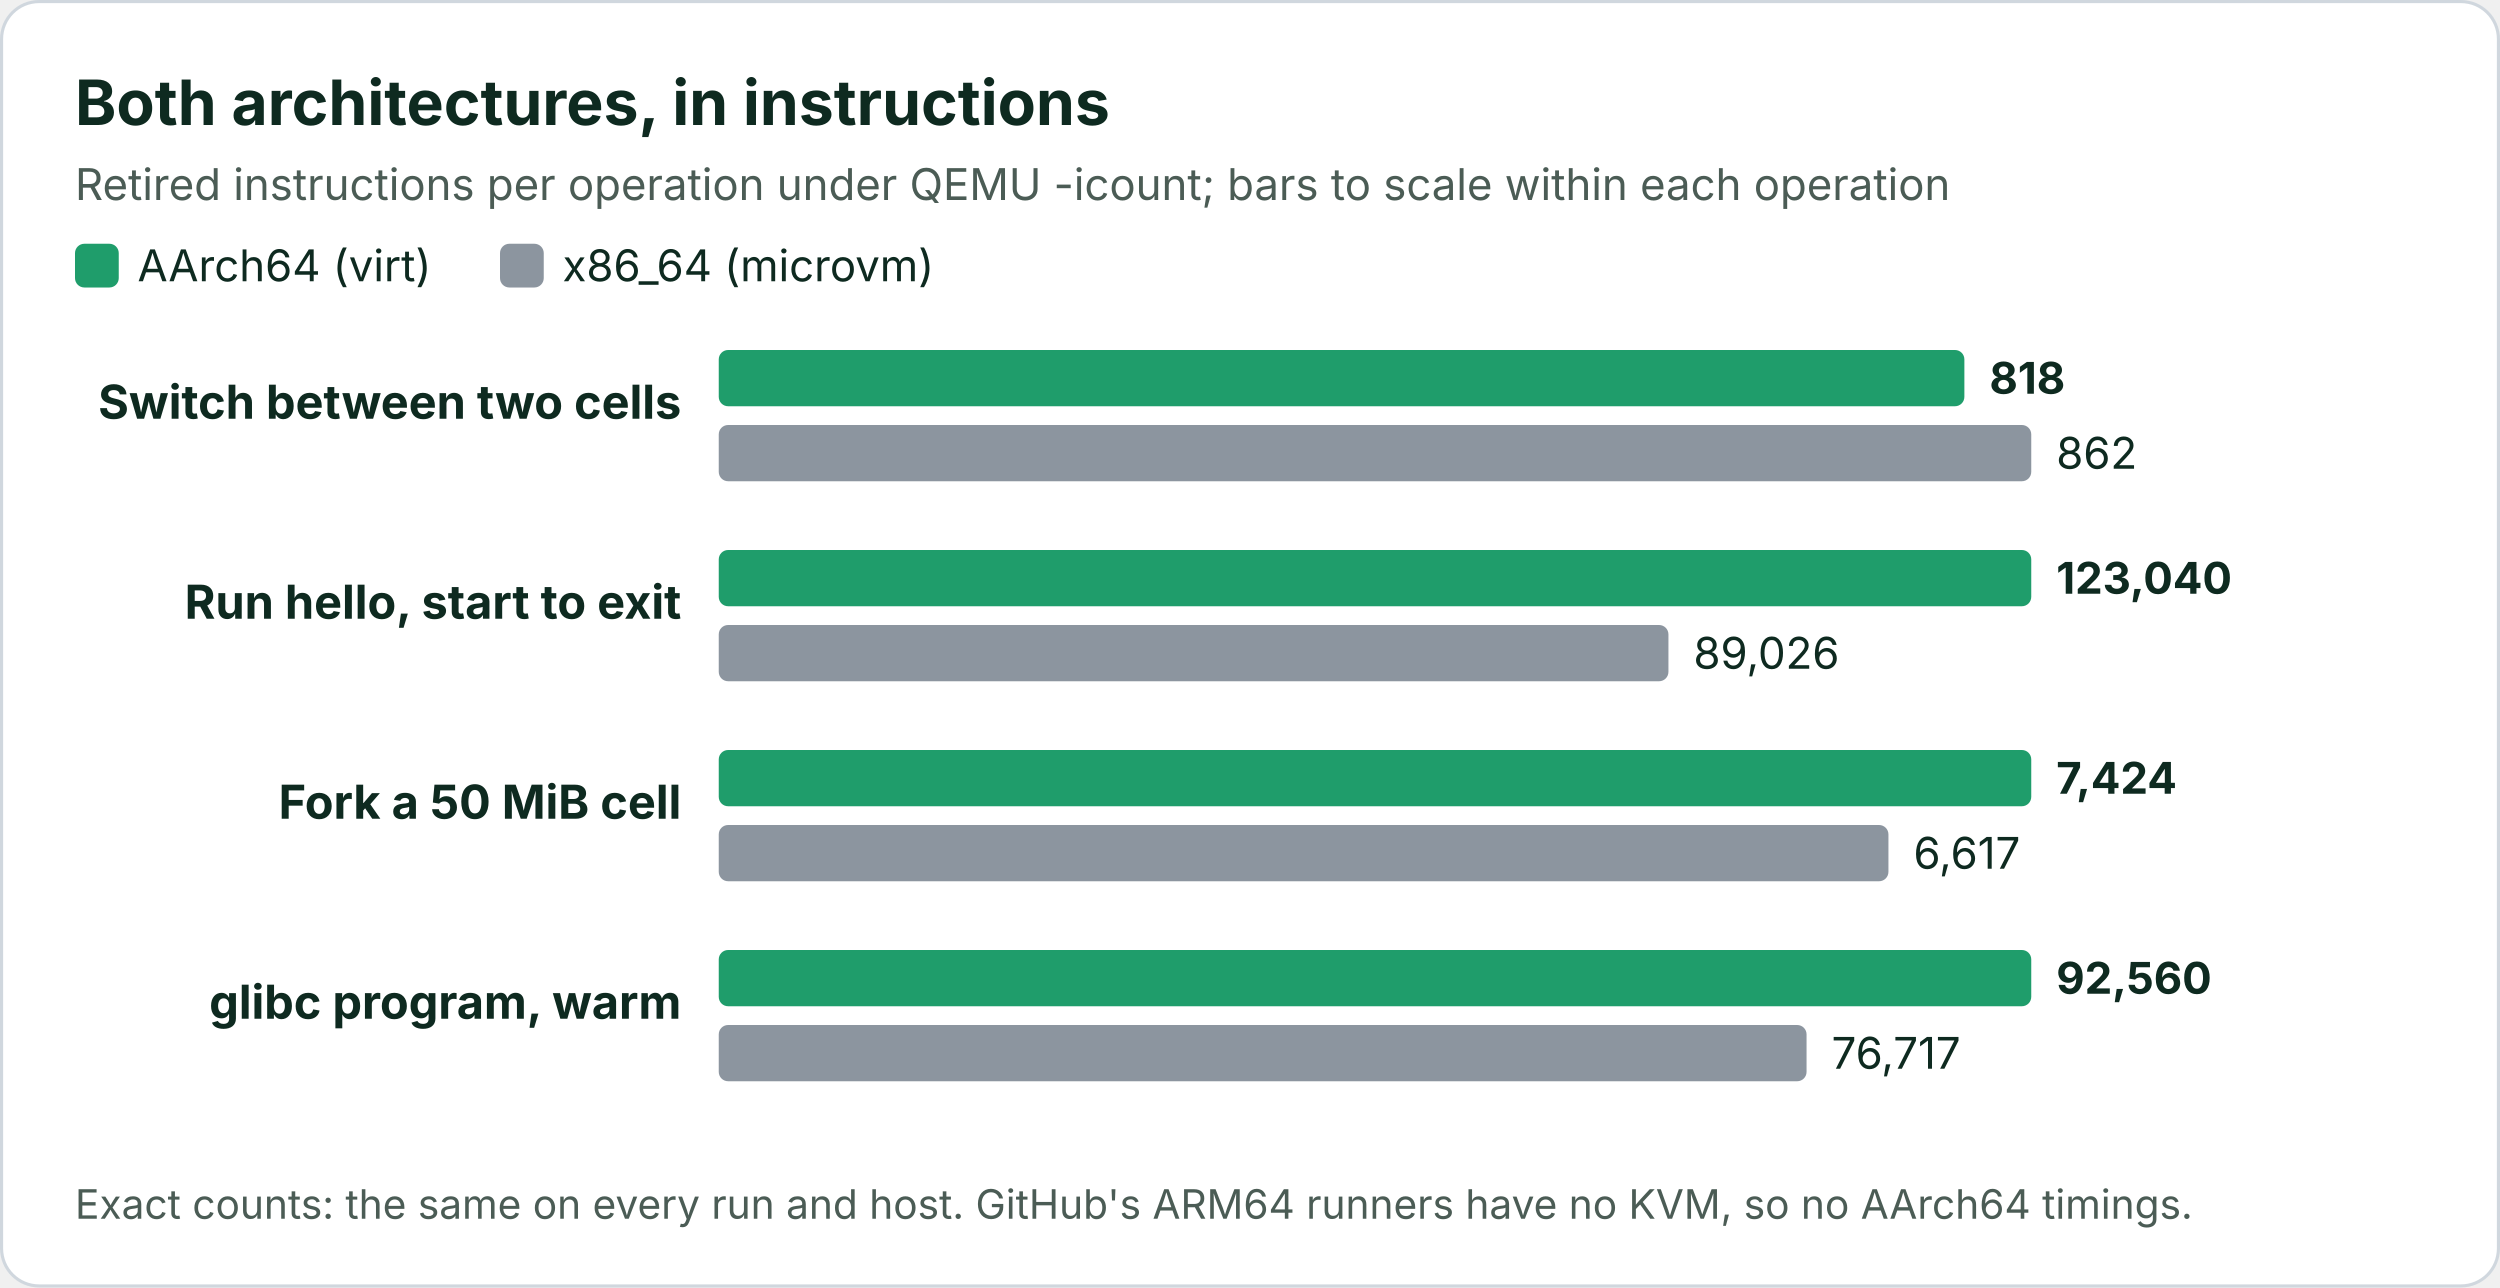
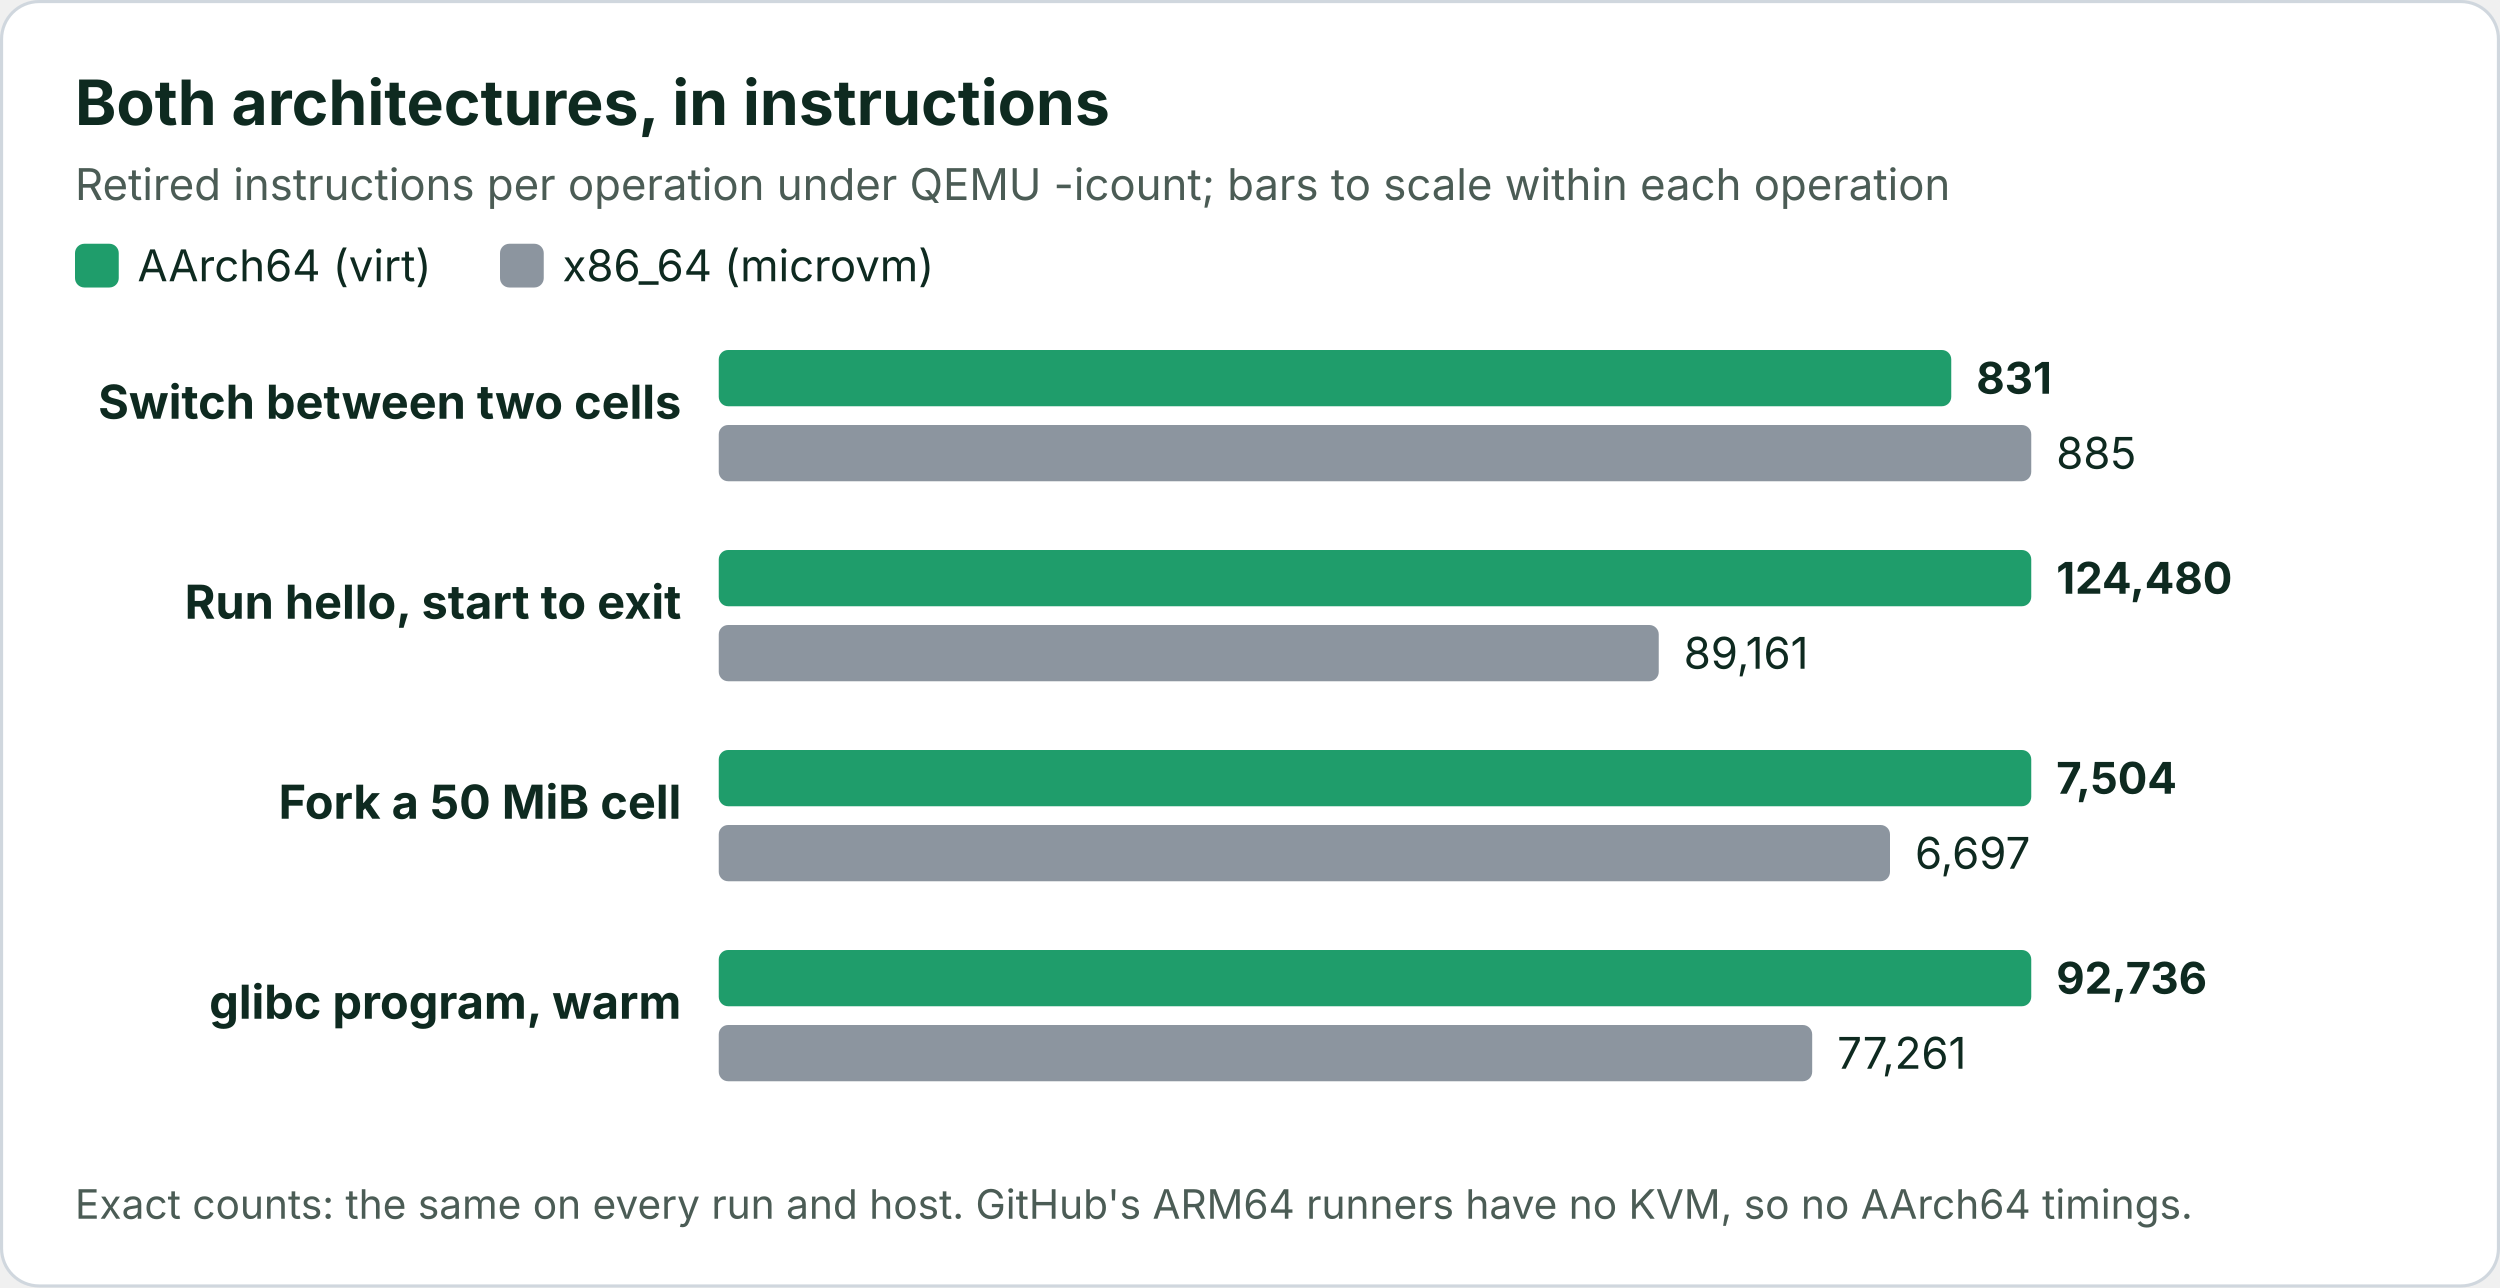
<svg xmlns="http://www.w3.org/2000/svg" viewBox="0 0 800 412" width="800" height="412" role="img" font-family="Inter, -apple-system, Segoe UI, Helvetica, Arial, sans-serif">
  <defs>
    <marker id="a" viewBox="0 0 10 10" refX="9" refY="5" markerWidth="7" markerHeight="7" orient="auto-start-reverse">
      <path d="M0 0L10 5L0 10z" fill="#57706a" />
    </marker>
  </defs>
  <rect class="bg" x="0.5" y="0.5" width="799" height="411" rx="12" fill="#ffffff" stroke="#d0d7de" />
  <text x="24" y="40" font-size="20" fill="#0e2a20" font-weight="700">Both architectures, in instructions</text>
  <text x="24" y="64" font-size="14" fill="#4b5c55">Retired instructions per operation under QEMU -icount; bars to scale within each operation</text>
  <rect x="24" y="78" width="14" height="14" rx="3" fill="#1f9d6b" stroke="#1f9d6b" stroke-width="0" />
  <text x="44" y="90" font-size="14" fill="#0e2a20">AArch64 (virt)</text>
  <rect x="160" y="78" width="14" height="14" rx="3" fill="#8c959f" stroke="#8c959f" stroke-width="0" />
  <text x="180" y="90" font-size="14" fill="#0e2a20">x86_64 (microvm)</text>
  <text x="218" y="134" font-size="15" fill="#0e2a20" font-weight="700" text-anchor="end">Switch between two cells</text>
-   <rect x="230" y="112" width="398.6" height="18" rx="3" fill="#1f9d6b" stroke="#1f9d6b" stroke-width="0" />
-   <text x="636.6" y="126" font-size="14" fill="#0e2a20" font-weight="700">818</text>
+   <rect x="230" y="112" width="394.4" height="18" rx="3" fill="#1f9d6b" stroke="#1f9d6b" stroke-width="0" />
+   <text x="632.4" y="126" font-size="14" fill="#0e2a20" font-weight="700">831</text>
  <rect x="230" y="136" width="420.0" height="18" rx="3" fill="#8c959f" stroke="#8c959f" stroke-width="0" />
-   <text x="658.0" y="150" font-size="14" fill="#0e2a20">862</text>
+   <text x="658.0" y="150" font-size="14" fill="#0e2a20">885</text>
  <text x="218" y="198" font-size="15" fill="#0e2a20" font-weight="700" text-anchor="end">Run hello, start to exit</text>
  <rect x="230" y="176" width="420.0" height="18" rx="3" fill="#1f9d6b" stroke="#1f9d6b" stroke-width="0" />
-   <text x="658.0" y="190" font-size="14" fill="#0e2a20" font-weight="700">123,040</text>
-   <rect x="230" y="200" width="303.9" height="18" rx="3" fill="#8c959f" stroke="#8c959f" stroke-width="0" />
-   <text x="541.9" y="214" font-size="14" fill="#0e2a20">89,026</text>
+   <text x="658.0" y="190" font-size="14" fill="#0e2a20" font-weight="700">124,480</text>
+   <rect x="230" y="200" width="300.8" height="18" rx="3" fill="#8c959f" stroke="#8c959f" stroke-width="0" />
+   <text x="538.8" y="214" font-size="14" fill="#0e2a20">89,161</text>
  <text x="218" y="262" font-size="15" fill="#0e2a20" font-weight="700" text-anchor="end">Fork a 50 MiB cell</text>
  <rect x="230" y="240" width="420.0" height="18" rx="3" fill="#1f9d6b" stroke="#1f9d6b" stroke-width="0" />
-   <text x="658.0" y="254" font-size="14" fill="#0e2a20" font-weight="700">7,424</text>
-   <rect x="230" y="264" width="374.3" height="18" rx="3" fill="#8c959f" stroke="#8c959f" stroke-width="0" />
-   <text x="612.3" y="278" font-size="14" fill="#0e2a20">6,617</text>
+   <text x="658.0" y="254" font-size="14" fill="#0e2a20" font-weight="700">7,504</text>
+   <rect x="230" y="264" width="374.8" height="18" rx="3" fill="#8c959f" stroke="#8c959f" stroke-width="0" />
+   <text x="612.8" y="278" font-size="14" fill="#0e2a20">6,697</text>
  <text x="218" y="326" font-size="15" fill="#0e2a20" font-weight="700" text-anchor="end">glibc program, warm</text>
  <rect x="230" y="304" width="420.0" height="18" rx="3" fill="#1f9d6b" stroke="#1f9d6b" stroke-width="0" />
-   <text x="658.0" y="318" font-size="14" fill="#0e2a20" font-weight="700">92,560</text>
-   <rect x="230" y="328" width="348.1" height="18" rx="3" fill="#8c959f" stroke="#8c959f" stroke-width="0" />
-   <text x="586.1" y="342" font-size="14" fill="#0e2a20">76,717</text>
+   <text x="658.0" y="318" font-size="14" fill="#0e2a20" font-weight="700">92,736</text>
+   <rect x="230" y="328" width="349.9" height="18" rx="3" fill="#8c959f" stroke="#8c959f" stroke-width="0" />
+   <text x="587.9" y="342" font-size="14" fill="#0e2a20">77,261</text>
  <text x="24" y="390" font-size="13" fill="#4b5c55">Exact counts: the same on every run and host. GitHub's ARM64 runners have no KVM, so no AArch64 timings.</text>
</svg>
